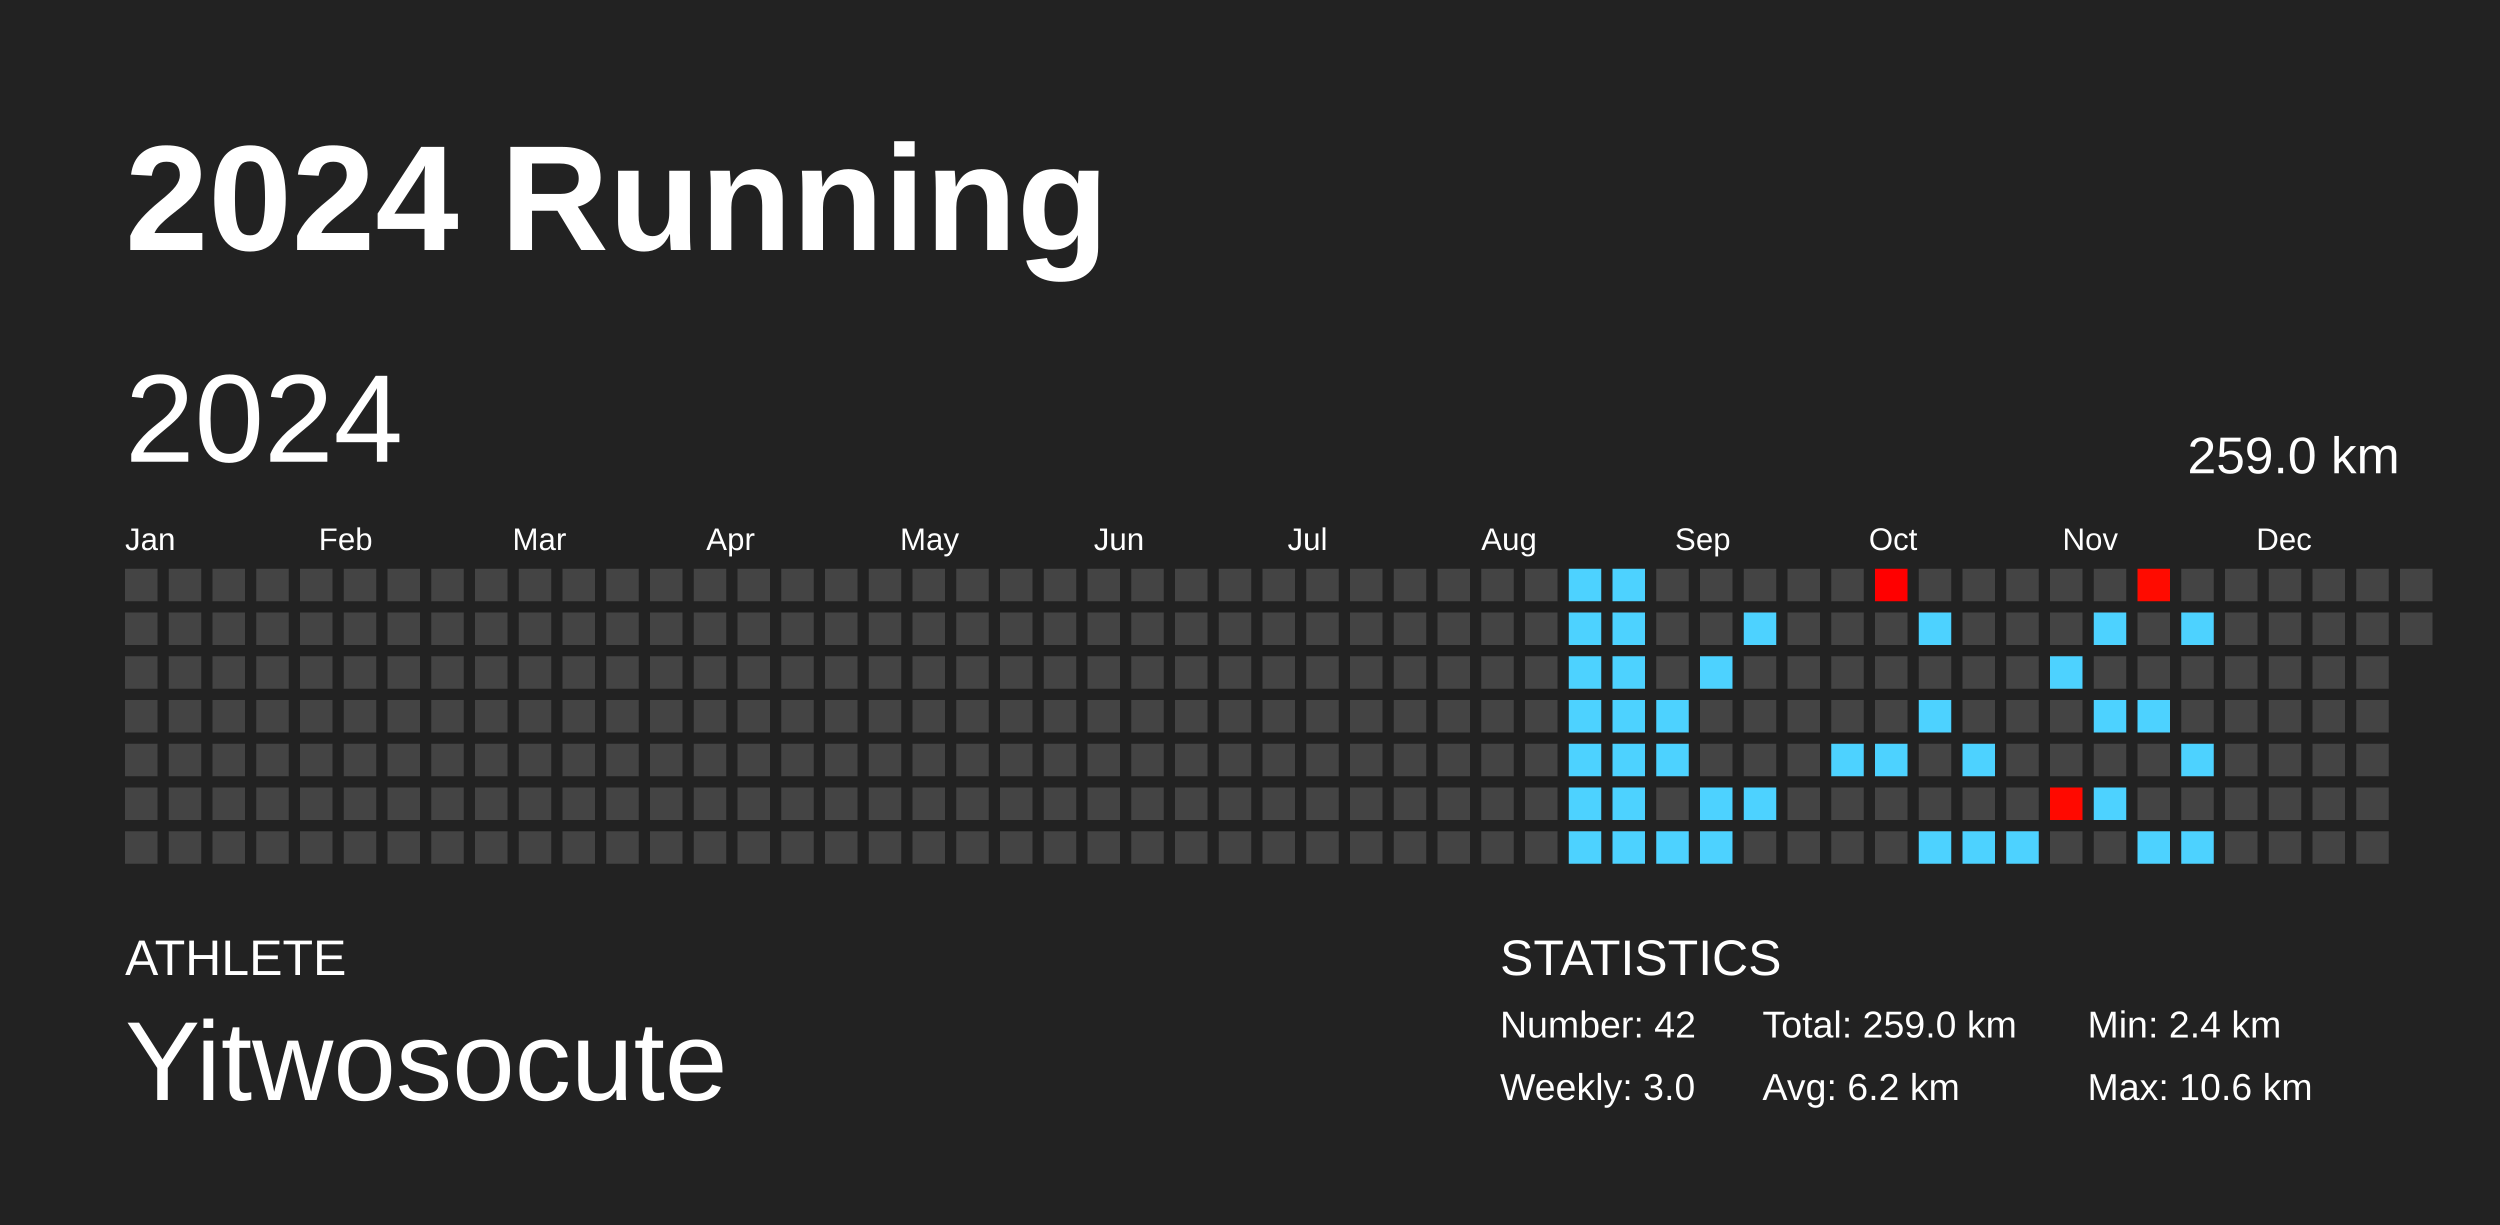
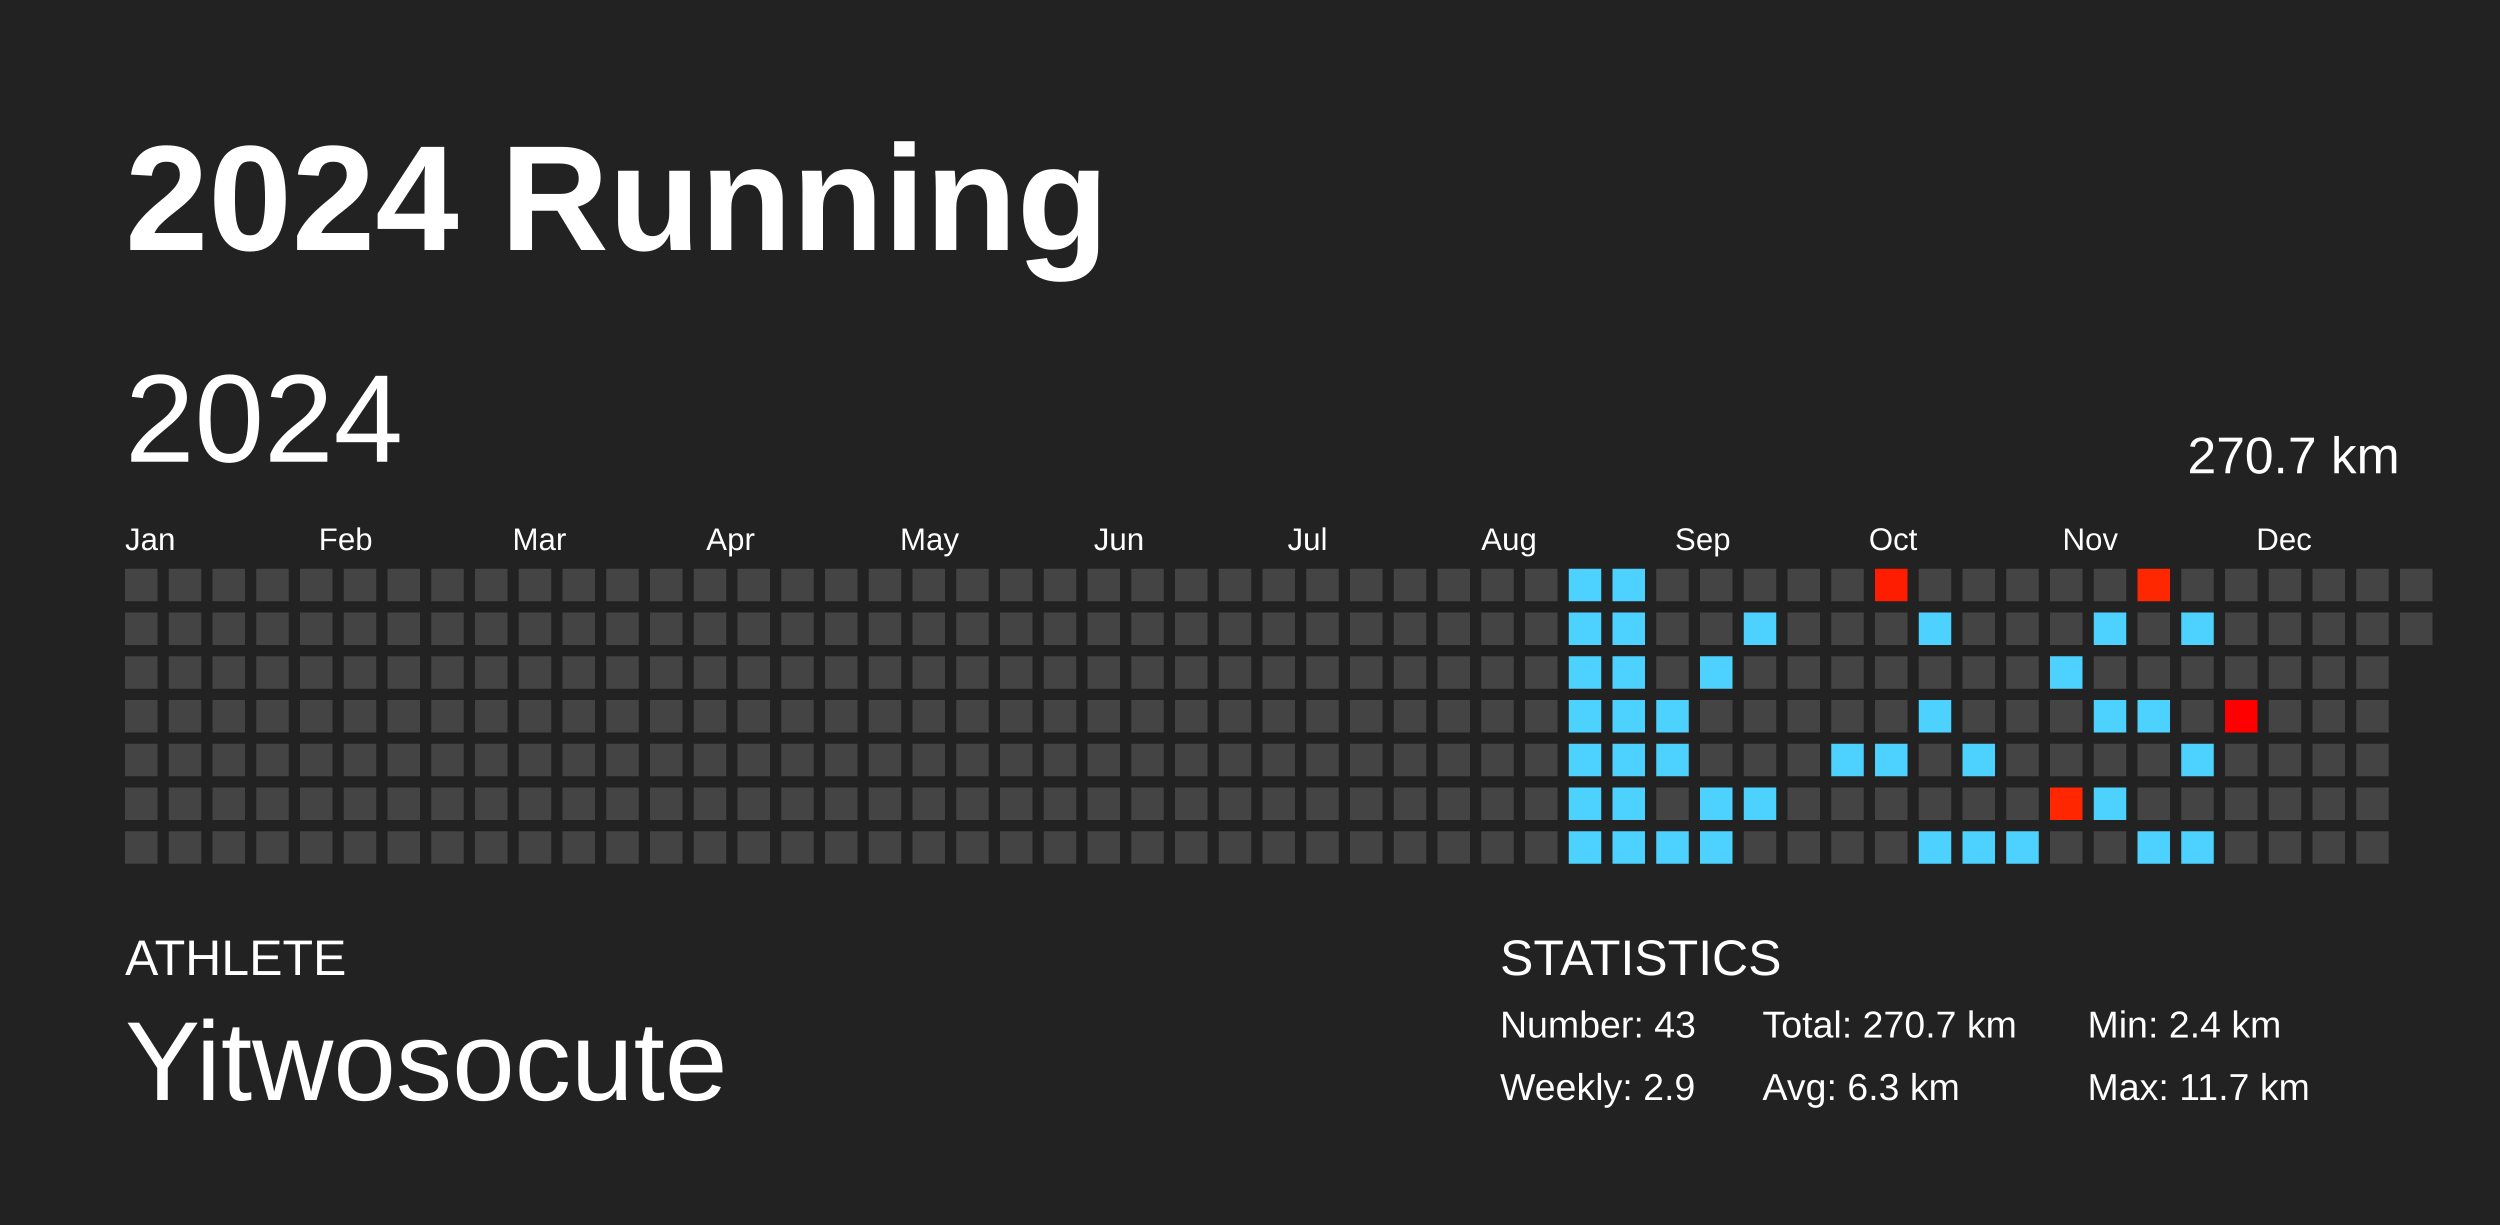
<svg xmlns="http://www.w3.org/2000/svg" baseProfile="full" height="98mm" version="1.1" viewBox="0,0,200,98" width="200mm">
  <defs />
  <rect fill="#222222" height="98" width="200" x="0" y="0" />
  <text fill="#FFFFFF" style="font-size:12px; font-family:Arial; font-weight:bold;" x="10" y="20">2024 Running</text>
  <text fill="#FFFFFF" style="font-size:4px; font-family:Arial" x="10" y="78">ATHLETE</text>
  <text fill="#FFFFFF" style="font-size:9px; font-family:Arial" x="10" y="88">Yitwosocute</text>
  <text fill="#FFFFFF" style="font-size:4px; font-family:Arial" x="120" y="78">STATISTICS</text>
-   <text fill="#FFFFFF" style="font-size:3px; font-family:Arial" x="120" y="83">Number: 42</text>
-   <text fill="#FFFFFF" style="font-size:3px; font-family:Arial" x="120" y="88">Weekly: 3.0</text>
-   <text fill="#FFFFFF" style="font-size:3px; font-family:Arial" x="141" y="83">Total: 259.0 km</text>
-   <text fill="#FFFFFF" style="font-size:3px; font-family:Arial" x="141" y="88">Avg: 6.2 km</text>
+   <text fill="#FFFFFF" style="font-size:3px; font-family:Arial" x="120" y="83">Number: 43</text>
+   <text fill="#FFFFFF" style="font-size:3px; font-family:Arial" x="120" y="88">Weekly: 2.9</text>
+   <text fill="#FFFFFF" style="font-size:3px; font-family:Arial" x="141" y="83">Total: 270.7 km</text>
+   <text fill="#FFFFFF" style="font-size:3px; font-family:Arial" x="141" y="88">Avg: 6.3 km</text>
  <text fill="#FFFFFF" style="font-size:3px; font-family:Arial" x="167" y="83">Min: 2.4 km</text>
-   <text fill="#FFFFFF" style="font-size:3px; font-family:Arial" x="167" y="88">Max: 10.6 km</text>
+   <text fill="#FFFFFF" style="font-size:3px; font-family:Arial" x="167" y="88">Max: 11.7 km</text>
  <text dominant-baseline="hanging" fill="#FFFFFF" style="font-size:10.0px; font-family:Arial;" x="10" y="30">2024</text>
-   <text dominant-baseline="hanging" fill="#FFFFFF" style="font-size:4.125px; font-family:Arial;" x="175" y="35">259.0 km</text>
+   <text dominant-baseline="hanging" fill="#FFFFFF" style="font-size:4.125px; font-family:Arial;" x="175" y="35">270.7 km</text>
  <text fill="#FFFFFF" style="font-size:2.5px; font-family:Arial" x="10.0" y="44">Jan</text>
  <text fill="#FFFFFF" style="font-size:2.5px; font-family:Arial" x="25.5" y="44">Feb</text>
  <text fill="#FFFFFF" style="font-size:2.5px; font-family:Arial" x="41.0" y="44">Mar</text>
  <text fill="#FFFFFF" style="font-size:2.5px; font-family:Arial" x="56.5" y="44">Apr</text>
  <text fill="#FFFFFF" style="font-size:2.5px; font-family:Arial" x="72.0" y="44">May</text>
  <text fill="#FFFFFF" style="font-size:2.5px; font-family:Arial" x="87.5" y="44">Jun</text>
  <text fill="#FFFFFF" style="font-size:2.5px; font-family:Arial" x="103.0" y="44">Jul</text>
  <text fill="#FFFFFF" style="font-size:2.5px; font-family:Arial" x="118.5" y="44">Aug</text>
  <text fill="#FFFFFF" style="font-size:2.5px; font-family:Arial" x="134.0" y="44">Sep</text>
  <text fill="#FFFFFF" style="font-size:2.5px; font-family:Arial" x="149.5" y="44">Oct</text>
  <text fill="#FFFFFF" style="font-size:2.5px; font-family:Arial" x="165.0" y="44">Nov</text>
  <text fill="#FFFFFF" style="font-size:2.5px; font-family:Arial" x="180.5" y="44">Dec</text>
  <rect fill="#444444" height="2.6" width="2.6" x="10.0" y="45.5" />
  <rect fill="#444444" height="2.6" width="2.6" x="10.0" y="49.0" />
  <rect fill="#444444" height="2.6" width="2.6" x="10.0" y="52.5" />
  <rect fill="#444444" height="2.6" width="2.6" x="10.0" y="56.0" />
  <rect fill="#444444" height="2.6" width="2.6" x="10.0" y="59.5" />
  <rect fill="#444444" height="2.6" width="2.6" x="10.0" y="63.0" />
  <rect fill="#444444" height="2.6" width="2.6" x="10.0" y="66.5" />
  <rect fill="#444444" height="2.6" width="2.6" x="13.5" y="45.5" />
  <rect fill="#444444" height="2.6" width="2.6" x="13.5" y="49.0" />
  <rect fill="#444444" height="2.6" width="2.6" x="13.5" y="52.5" />
  <rect fill="#444444" height="2.6" width="2.6" x="13.5" y="56.0" />
  <rect fill="#444444" height="2.6" width="2.6" x="13.5" y="59.5" />
  <rect fill="#444444" height="2.6" width="2.6" x="13.5" y="63.0" />
  <rect fill="#444444" height="2.6" width="2.6" x="13.5" y="66.5" />
  <rect fill="#444444" height="2.6" width="2.6" x="17.0" y="45.5" />
  <rect fill="#444444" height="2.6" width="2.6" x="17.0" y="49.0" />
  <rect fill="#444444" height="2.6" width="2.6" x="17.0" y="52.5" />
  <rect fill="#444444" height="2.6" width="2.6" x="17.0" y="56.0" />
  <rect fill="#444444" height="2.6" width="2.6" x="17.0" y="59.5" />
  <rect fill="#444444" height="2.6" width="2.6" x="17.0" y="63.0" />
  <rect fill="#444444" height="2.6" width="2.6" x="17.0" y="66.5" />
  <rect fill="#444444" height="2.6" width="2.6" x="20.5" y="45.5" />
  <rect fill="#444444" height="2.6" width="2.6" x="20.5" y="49.0" />
  <rect fill="#444444" height="2.6" width="2.6" x="20.5" y="52.5" />
  <rect fill="#444444" height="2.6" width="2.6" x="20.5" y="56.0" />
  <rect fill="#444444" height="2.6" width="2.6" x="20.5" y="59.5" />
  <rect fill="#444444" height="2.6" width="2.6" x="20.5" y="63.0" />
  <rect fill="#444444" height="2.6" width="2.6" x="20.5" y="66.5" />
  <rect fill="#444444" height="2.6" width="2.6" x="24.0" y="45.5" />
  <rect fill="#444444" height="2.6" width="2.6" x="24.0" y="49.0" />
  <rect fill="#444444" height="2.6" width="2.6" x="24.0" y="52.5" />
  <rect fill="#444444" height="2.6" width="2.6" x="24.0" y="56.0" />
  <rect fill="#444444" height="2.6" width="2.6" x="24.0" y="59.5" />
  <rect fill="#444444" height="2.6" width="2.6" x="24.0" y="63.0" />
  <rect fill="#444444" height="2.6" width="2.6" x="24.0" y="66.5" />
  <rect fill="#444444" height="2.6" width="2.6" x="27.5" y="45.5" />
  <rect fill="#444444" height="2.6" width="2.6" x="27.5" y="49.0" />
  <rect fill="#444444" height="2.6" width="2.6" x="27.5" y="52.5" />
  <rect fill="#444444" height="2.6" width="2.6" x="27.5" y="56.0" />
  <rect fill="#444444" height="2.6" width="2.6" x="27.5" y="59.5" />
  <rect fill="#444444" height="2.6" width="2.6" x="27.5" y="63.0" />
  <rect fill="#444444" height="2.6" width="2.6" x="27.5" y="66.5" />
  <rect fill="#444444" height="2.6" width="2.6" x="31.0" y="45.5" />
  <rect fill="#444444" height="2.6" width="2.6" x="31.0" y="49.0" />
  <rect fill="#444444" height="2.6" width="2.6" x="31.0" y="52.5" />
  <rect fill="#444444" height="2.6" width="2.6" x="31.0" y="56.0" />
  <rect fill="#444444" height="2.6" width="2.6" x="31.0" y="59.5" />
  <rect fill="#444444" height="2.6" width="2.6" x="31.0" y="63.0" />
  <rect fill="#444444" height="2.6" width="2.6" x="31.0" y="66.5" />
  <rect fill="#444444" height="2.6" width="2.6" x="34.5" y="45.5" />
  <rect fill="#444444" height="2.6" width="2.6" x="34.5" y="49.0" />
  <rect fill="#444444" height="2.6" width="2.6" x="34.5" y="52.5" />
  <rect fill="#444444" height="2.6" width="2.6" x="34.5" y="56.0" />
  <rect fill="#444444" height="2.6" width="2.6" x="34.5" y="59.5" />
  <rect fill="#444444" height="2.6" width="2.6" x="34.5" y="63.0" />
  <rect fill="#444444" height="2.6" width="2.6" x="34.5" y="66.5" />
  <rect fill="#444444" height="2.6" width="2.6" x="38.0" y="45.5" />
  <rect fill="#444444" height="2.6" width="2.6" x="38.0" y="49.0" />
  <rect fill="#444444" height="2.6" width="2.6" x="38.0" y="52.5" />
  <rect fill="#444444" height="2.6" width="2.6" x="38.0" y="56.0" />
  <rect fill="#444444" height="2.6" width="2.6" x="38.0" y="59.5" />
  <rect fill="#444444" height="2.6" width="2.6" x="38.0" y="63.0" />
  <rect fill="#444444" height="2.6" width="2.6" x="38.0" y="66.5" />
  <rect fill="#444444" height="2.6" width="2.6" x="41.5" y="45.5" />
  <rect fill="#444444" height="2.6" width="2.6" x="41.5" y="49.0" />
  <rect fill="#444444" height="2.6" width="2.6" x="41.5" y="52.5" />
  <rect fill="#444444" height="2.6" width="2.6" x="41.5" y="56.0" />
  <rect fill="#444444" height="2.6" width="2.6" x="41.5" y="59.5" />
  <rect fill="#444444" height="2.6" width="2.6" x="41.5" y="63.0" />
  <rect fill="#444444" height="2.6" width="2.6" x="41.5" y="66.5" />
  <rect fill="#444444" height="2.6" width="2.6" x="45.0" y="45.5" />
  <rect fill="#444444" height="2.6" width="2.6" x="45.0" y="49.0" />
  <rect fill="#444444" height="2.6" width="2.6" x="45.0" y="52.5" />
  <rect fill="#444444" height="2.6" width="2.6" x="45.0" y="56.0" />
  <rect fill="#444444" height="2.6" width="2.6" x="45.0" y="59.5" />
  <rect fill="#444444" height="2.6" width="2.6" x="45.0" y="63.0" />
  <rect fill="#444444" height="2.6" width="2.6" x="45.0" y="66.5" />
  <rect fill="#444444" height="2.6" width="2.6" x="48.5" y="45.5" />
  <rect fill="#444444" height="2.6" width="2.6" x="48.5" y="49.0" />
  <rect fill="#444444" height="2.6" width="2.6" x="48.5" y="52.5" />
  <rect fill="#444444" height="2.6" width="2.6" x="48.5" y="56.0" />
  <rect fill="#444444" height="2.6" width="2.6" x="48.5" y="59.5" />
  <rect fill="#444444" height="2.6" width="2.6" x="48.5" y="63.0" />
  <rect fill="#444444" height="2.6" width="2.6" x="48.5" y="66.5" />
  <rect fill="#444444" height="2.6" width="2.6" x="52.0" y="45.5" />
  <rect fill="#444444" height="2.6" width="2.6" x="52.0" y="49.0" />
  <rect fill="#444444" height="2.6" width="2.6" x="52.0" y="52.5" />
  <rect fill="#444444" height="2.6" width="2.6" x="52.0" y="56.0" />
  <rect fill="#444444" height="2.6" width="2.6" x="52.0" y="59.5" />
  <rect fill="#444444" height="2.6" width="2.6" x="52.0" y="63.0" />
  <rect fill="#444444" height="2.6" width="2.6" x="52.0" y="66.5" />
  <rect fill="#444444" height="2.6" width="2.6" x="55.5" y="45.5" />
  <rect fill="#444444" height="2.6" width="2.6" x="55.5" y="49.0" />
  <rect fill="#444444" height="2.6" width="2.6" x="55.5" y="52.5" />
  <rect fill="#444444" height="2.6" width="2.6" x="55.5" y="56.0" />
  <rect fill="#444444" height="2.6" width="2.6" x="55.5" y="59.5" />
  <rect fill="#444444" height="2.6" width="2.6" x="55.5" y="63.0" />
  <rect fill="#444444" height="2.6" width="2.6" x="55.5" y="66.5" />
  <rect fill="#444444" height="2.6" width="2.6" x="59.0" y="45.5" />
  <rect fill="#444444" height="2.6" width="2.6" x="59.0" y="49.0" />
  <rect fill="#444444" height="2.6" width="2.6" x="59.0" y="52.5" />
  <rect fill="#444444" height="2.6" width="2.6" x="59.0" y="56.0" />
  <rect fill="#444444" height="2.6" width="2.6" x="59.0" y="59.5" />
  <rect fill="#444444" height="2.6" width="2.6" x="59.0" y="63.0" />
  <rect fill="#444444" height="2.6" width="2.6" x="59.0" y="66.5" />
  <rect fill="#444444" height="2.6" width="2.6" x="62.5" y="45.5" />
  <rect fill="#444444" height="2.6" width="2.6" x="62.5" y="49.0" />
  <rect fill="#444444" height="2.6" width="2.6" x="62.5" y="52.5" />
  <rect fill="#444444" height="2.6" width="2.6" x="62.5" y="56.0" />
  <rect fill="#444444" height="2.6" width="2.6" x="62.5" y="59.5" />
  <rect fill="#444444" height="2.6" width="2.6" x="62.5" y="63.0" />
  <rect fill="#444444" height="2.6" width="2.6" x="62.5" y="66.5" />
  <rect fill="#444444" height="2.6" width="2.6" x="66.0" y="45.5" />
  <rect fill="#444444" height="2.6" width="2.6" x="66.0" y="49.0" />
  <rect fill="#444444" height="2.6" width="2.6" x="66.0" y="52.5" />
  <rect fill="#444444" height="2.6" width="2.6" x="66.0" y="56.0" />
  <rect fill="#444444" height="2.6" width="2.6" x="66.0" y="59.5" />
  <rect fill="#444444" height="2.6" width="2.6" x="66.0" y="63.0" />
  <rect fill="#444444" height="2.6" width="2.6" x="66.0" y="66.5" />
  <rect fill="#444444" height="2.6" width="2.6" x="69.5" y="45.5" />
  <rect fill="#444444" height="2.6" width="2.6" x="69.5" y="49.0" />
  <rect fill="#444444" height="2.6" width="2.6" x="69.5" y="52.5" />
  <rect fill="#444444" height="2.6" width="2.6" x="69.5" y="56.0" />
  <rect fill="#444444" height="2.6" width="2.6" x="69.5" y="59.5" />
  <rect fill="#444444" height="2.6" width="2.6" x="69.5" y="63.0" />
  <rect fill="#444444" height="2.6" width="2.6" x="69.5" y="66.5" />
  <rect fill="#444444" height="2.6" width="2.6" x="73.0" y="45.5" />
  <rect fill="#444444" height="2.6" width="2.6" x="73.0" y="49.0" />
  <rect fill="#444444" height="2.6" width="2.6" x="73.0" y="52.5" />
  <rect fill="#444444" height="2.6" width="2.6" x="73.0" y="56.0" />
  <rect fill="#444444" height="2.6" width="2.6" x="73.0" y="59.5" />
  <rect fill="#444444" height="2.6" width="2.6" x="73.0" y="63.0" />
  <rect fill="#444444" height="2.6" width="2.6" x="73.0" y="66.5" />
  <rect fill="#444444" height="2.6" width="2.6" x="76.5" y="45.5" />
  <rect fill="#444444" height="2.6" width="2.6" x="76.5" y="49.0" />
  <rect fill="#444444" height="2.6" width="2.6" x="76.5" y="52.5" />
  <rect fill="#444444" height="2.6" width="2.6" x="76.5" y="56.0" />
  <rect fill="#444444" height="2.6" width="2.6" x="76.5" y="59.5" />
  <rect fill="#444444" height="2.6" width="2.6" x="76.5" y="63.0" />
  <rect fill="#444444" height="2.6" width="2.6" x="76.5" y="66.5" />
  <rect fill="#444444" height="2.6" width="2.6" x="80.0" y="45.5" />
  <rect fill="#444444" height="2.6" width="2.6" x="80.0" y="49.0" />
  <rect fill="#444444" height="2.6" width="2.6" x="80.0" y="52.5" />
  <rect fill="#444444" height="2.6" width="2.6" x="80.0" y="56.0" />
  <rect fill="#444444" height="2.6" width="2.6" x="80.0" y="59.5" />
  <rect fill="#444444" height="2.6" width="2.6" x="80.0" y="63.0" />
  <rect fill="#444444" height="2.6" width="2.6" x="80.0" y="66.5" />
  <rect fill="#444444" height="2.6" width="2.6" x="83.5" y="45.5" />
  <rect fill="#444444" height="2.6" width="2.6" x="83.5" y="49.0" />
  <rect fill="#444444" height="2.6" width="2.6" x="83.5" y="52.5" />
  <rect fill="#444444" height="2.6" width="2.6" x="83.5" y="56.0" />
  <rect fill="#444444" height="2.6" width="2.6" x="83.5" y="59.5" />
  <rect fill="#444444" height="2.6" width="2.6" x="83.5" y="63.0" />
  <rect fill="#444444" height="2.6" width="2.6" x="83.5" y="66.5" />
  <rect fill="#444444" height="2.6" width="2.6" x="87.0" y="45.5" />
  <rect fill="#444444" height="2.6" width="2.6" x="87.0" y="49.0" />
  <rect fill="#444444" height="2.6" width="2.6" x="87.0" y="52.5" />
  <rect fill="#444444" height="2.6" width="2.6" x="87.0" y="56.0" />
  <rect fill="#444444" height="2.6" width="2.6" x="87.0" y="59.5" />
  <rect fill="#444444" height="2.6" width="2.6" x="87.0" y="63.0" />
  <rect fill="#444444" height="2.6" width="2.6" x="87.0" y="66.5" />
  <rect fill="#444444" height="2.6" width="2.6" x="90.5" y="45.5" />
  <rect fill="#444444" height="2.6" width="2.6" x="90.5" y="49.0" />
  <rect fill="#444444" height="2.6" width="2.6" x="90.5" y="52.5" />
  <rect fill="#444444" height="2.6" width="2.6" x="90.5" y="56.0" />
  <rect fill="#444444" height="2.6" width="2.6" x="90.5" y="59.5" />
  <rect fill="#444444" height="2.6" width="2.6" x="90.5" y="63.0" />
  <rect fill="#444444" height="2.6" width="2.6" x="90.5" y="66.5" />
  <rect fill="#444444" height="2.6" width="2.6" x="94.0" y="45.5" />
  <rect fill="#444444" height="2.6" width="2.6" x="94.0" y="49.0" />
  <rect fill="#444444" height="2.6" width="2.6" x="94.0" y="52.5" />
  <rect fill="#444444" height="2.6" width="2.6" x="94.0" y="56.0" />
  <rect fill="#444444" height="2.6" width="2.6" x="94.0" y="59.5" />
  <rect fill="#444444" height="2.6" width="2.6" x="94.0" y="63.0" />
  <rect fill="#444444" height="2.6" width="2.6" x="94.0" y="66.5" />
  <rect fill="#444444" height="2.6" width="2.6" x="97.5" y="45.5" />
  <rect fill="#444444" height="2.6" width="2.6" x="97.5" y="49.0" />
  <rect fill="#444444" height="2.6" width="2.6" x="97.5" y="52.5" />
  <rect fill="#444444" height="2.6" width="2.6" x="97.5" y="56.0" />
  <rect fill="#444444" height="2.6" width="2.6" x="97.5" y="59.5" />
  <rect fill="#444444" height="2.6" width="2.6" x="97.5" y="63.0" />
  <rect fill="#444444" height="2.6" width="2.6" x="97.5" y="66.5" />
  <rect fill="#444444" height="2.6" width="2.6" x="101.0" y="45.5" />
  <rect fill="#444444" height="2.6" width="2.6" x="101.0" y="49.0" />
  <rect fill="#444444" height="2.6" width="2.6" x="101.0" y="52.5" />
  <rect fill="#444444" height="2.6" width="2.6" x="101.0" y="56.0" />
  <rect fill="#444444" height="2.6" width="2.6" x="101.0" y="59.5" />
  <rect fill="#444444" height="2.6" width="2.6" x="101.0" y="63.0" />
  <rect fill="#444444" height="2.6" width="2.6" x="101.0" y="66.5" />
  <rect fill="#444444" height="2.6" width="2.6" x="104.5" y="45.5" />
  <rect fill="#444444" height="2.6" width="2.6" x="104.5" y="49.0" />
  <rect fill="#444444" height="2.6" width="2.6" x="104.5" y="52.5" />
  <rect fill="#444444" height="2.6" width="2.6" x="104.5" y="56.0" />
  <rect fill="#444444" height="2.6" width="2.6" x="104.5" y="59.5" />
  <rect fill="#444444" height="2.6" width="2.6" x="104.5" y="63.0" />
  <rect fill="#444444" height="2.6" width="2.6" x="104.5" y="66.5" />
  <rect fill="#444444" height="2.6" width="2.6" x="108.0" y="45.5" />
  <rect fill="#444444" height="2.6" width="2.6" x="108.0" y="49.0" />
  <rect fill="#444444" height="2.6" width="2.6" x="108.0" y="52.5" />
  <rect fill="#444444" height="2.6" width="2.6" x="108.0" y="56.0" />
  <rect fill="#444444" height="2.6" width="2.6" x="108.0" y="59.5" />
  <rect fill="#444444" height="2.6" width="2.6" x="108.0" y="63.0" />
  <rect fill="#444444" height="2.6" width="2.6" x="108.0" y="66.5" />
  <rect fill="#444444" height="2.6" width="2.6" x="111.5" y="45.5" />
  <rect fill="#444444" height="2.6" width="2.6" x="111.5" y="49.0" />
  <rect fill="#444444" height="2.6" width="2.6" x="111.5" y="52.5" />
  <rect fill="#444444" height="2.6" width="2.6" x="111.5" y="56.0" />
  <rect fill="#444444" height="2.6" width="2.6" x="111.5" y="59.5" />
  <rect fill="#444444" height="2.6" width="2.6" x="111.5" y="63.0" />
  <rect fill="#444444" height="2.6" width="2.6" x="111.5" y="66.5" />
  <rect fill="#444444" height="2.6" width="2.6" x="115.0" y="45.5" />
  <rect fill="#444444" height="2.6" width="2.6" x="115.0" y="49.0" />
  <rect fill="#444444" height="2.6" width="2.6" x="115.0" y="52.5" />
  <rect fill="#444444" height="2.6" width="2.6" x="115.0" y="56.0" />
  <rect fill="#444444" height="2.6" width="2.6" x="115.0" y="59.5" />
  <rect fill="#444444" height="2.6" width="2.6" x="115.0" y="63.0" />
  <rect fill="#444444" height="2.6" width="2.6" x="115.0" y="66.5" />
  <rect fill="#444444" height="2.6" width="2.6" x="118.5" y="45.5" />
  <rect fill="#444444" height="2.6" width="2.6" x="118.5" y="49.0" />
  <rect fill="#444444" height="2.6" width="2.6" x="118.5" y="52.5" />
  <rect fill="#444444" height="2.6" width="2.6" x="118.5" y="56.0" />
  <rect fill="#444444" height="2.6" width="2.6" x="118.5" y="59.5" />
  <rect fill="#444444" height="2.6" width="2.6" x="118.5" y="63.0" />
  <rect fill="#444444" height="2.6" width="2.6" x="118.5" y="66.5" />
  <rect fill="#444444" height="2.6" width="2.6" x="122.0" y="45.5" />
  <rect fill="#444444" height="2.6" width="2.6" x="122.0" y="49.0" />
  <rect fill="#444444" height="2.6" width="2.6" x="122.0" y="52.5" />
  <rect fill="#444444" height="2.6" width="2.6" x="122.0" y="56.0" />
  <rect fill="#444444" height="2.6" width="2.6" x="122.0" y="59.5" />
  <rect fill="#444444" height="2.6" width="2.6" x="122.0" y="63.0" />
  <rect fill="#444444" height="2.6" width="2.6" x="122.0" y="66.5" />
  <rect fill="#4dd2ff" height="2.6" width="2.6" x="125.5" y="45.5" />
  <rect fill="#4dd2ff" height="2.6" width="2.6" x="125.5" y="49.0" />
  <rect fill="#4dd2ff" height="2.6" width="2.6" x="125.5" y="52.5" />
  <rect fill="#4dd2ff" height="2.6" width="2.6" x="125.5" y="56.0" />
  <rect fill="#4dd2ff" height="2.6" width="2.6" x="125.5" y="59.5" />
  <rect fill="#4dd2ff" height="2.6" width="2.6" x="125.5" y="63.0" />
  <rect fill="#4dd2ff" height="2.6" width="2.6" x="125.5" y="66.5" />
  <rect fill="#4dd2ff" height="2.6" width="2.6" x="129.0" y="45.5" />
  <rect fill="#4dd2ff" height="2.6" width="2.6" x="129.0" y="49.0" />
  <rect fill="#4dd2ff" height="2.6" width="2.6" x="129.0" y="52.5" />
  <rect fill="#4dd2ff" height="2.6" width="2.6" x="129.0" y="56.0" />
  <rect fill="#4dd2ff" height="2.6" width="2.6" x="129.0" y="59.5" />
  <rect fill="#4dd2ff" height="2.6" width="2.6" x="129.0" y="63.0" />
  <rect fill="#4dd2ff" height="2.6" width="2.6" x="129.0" y="66.5" />
  <rect fill="#444444" height="2.6" width="2.6" x="132.5" y="45.5" />
  <rect fill="#444444" height="2.6" width="2.6" x="132.5" y="49.0" />
  <rect fill="#444444" height="2.6" width="2.6" x="132.5" y="52.5" />
  <rect fill="#4dd2ff" height="2.6" width="2.6" x="132.5" y="56.0" />
  <rect fill="#4dd2ff" height="2.6" width="2.6" x="132.5" y="59.5" />
  <rect fill="#444444" height="2.6" width="2.6" x="132.5" y="63.0" />
  <rect fill="#4dd2ff" height="2.6" width="2.6" x="132.5" y="66.5" />
  <rect fill="#444444" height="2.6" width="2.6" x="136.0" y="45.5" />
  <rect fill="#444444" height="2.6" width="2.6" x="136.0" y="49.0" />
  <rect fill="#4dd2ff" height="2.6" width="2.6" x="136.0" y="52.5" />
  <rect fill="#444444" height="2.6" width="2.6" x="136.0" y="56.0" />
  <rect fill="#444444" height="2.6" width="2.6" x="136.0" y="59.5" />
  <rect fill="#4dd2ff" height="2.6" width="2.6" x="136.0" y="63.0" />
  <rect fill="#4dd2ff" height="2.6" width="2.6" x="136.0" y="66.5" />
  <rect fill="#444444" height="2.6" width="2.6" x="139.5" y="45.5" />
  <rect fill="#4dd2ff" height="2.6" width="2.6" x="139.5" y="49.0" />
  <rect fill="#444444" height="2.6" width="2.6" x="139.5" y="52.5" />
  <rect fill="#444444" height="2.6" width="2.6" x="139.5" y="56.0" />
  <rect fill="#444444" height="2.6" width="2.6" x="139.5" y="59.5" />
  <rect fill="#4dd2ff" height="2.6" width="2.6" x="139.5" y="63.0" />
  <rect fill="#444444" height="2.6" width="2.6" x="139.5" y="66.5" />
  <rect fill="#444444" height="2.6" width="2.6" x="143.0" y="45.5" />
  <rect fill="#444444" height="2.6" width="2.6" x="143.0" y="49.0" />
  <rect fill="#444444" height="2.6" width="2.6" x="143.0" y="52.5" />
  <rect fill="#444444" height="2.6" width="2.6" x="143.0" y="56.0" />
  <rect fill="#444444" height="2.6" width="2.6" x="143.0" y="59.5" />
  <rect fill="#444444" height="2.6" width="2.6" x="143.0" y="63.0" />
  <rect fill="#444444" height="2.6" width="2.6" x="143.0" y="66.5" />
  <rect fill="#444444" height="2.6" width="2.6" x="146.5" y="45.5" />
  <rect fill="#444444" height="2.6" width="2.6" x="146.5" y="49.0" />
  <rect fill="#444444" height="2.6" width="2.6" x="146.5" y="52.5" />
  <rect fill="#444444" height="2.6" width="2.6" x="146.5" y="56.0" />
  <rect fill="#4dd2ff" height="2.6" width="2.6" x="146.5" y="59.5" />
  <rect fill="#444444" height="2.6" width="2.6" x="146.5" y="63.0" />
  <rect fill="#444444" height="2.6" width="2.6" x="146.5" y="66.5" />
-   <rect fill="#ff0000" height="2.6" width="2.6" x="150.0" y="45.5" />
+   <rect fill="#ff1d00" height="2.6" width="2.6" x="150.0" y="45.5" />
  <rect fill="#444444" height="2.6" width="2.6" x="150.0" y="49.0" />
  <rect fill="#444444" height="2.6" width="2.6" x="150.0" y="52.5" />
  <rect fill="#444444" height="2.6" width="2.6" x="150.0" y="56.0" />
  <rect fill="#4dd2ff" height="2.6" width="2.6" x="150.0" y="59.5" />
  <rect fill="#444444" height="2.6" width="2.6" x="150.0" y="63.0" />
  <rect fill="#444444" height="2.6" width="2.6" x="150.0" y="66.5" />
  <rect fill="#444444" height="2.6" width="2.6" x="153.5" y="45.5" />
  <rect fill="#4dd2ff" height="2.6" width="2.6" x="153.5" y="49.0" />
  <rect fill="#444444" height="2.6" width="2.6" x="153.5" y="52.5" />
  <rect fill="#4dd2ff" height="2.6" width="2.6" x="153.5" y="56.0" />
  <rect fill="#444444" height="2.6" width="2.6" x="153.5" y="59.5" />
  <rect fill="#444444" height="2.6" width="2.6" x="153.5" y="63.0" />
  <rect fill="#4dd2ff" height="2.6" width="2.6" x="153.5" y="66.5" />
  <rect fill="#444444" height="2.6" width="2.6" x="157.0" y="45.5" />
  <rect fill="#444444" height="2.6" width="2.6" x="157.0" y="49.0" />
  <rect fill="#444444" height="2.6" width="2.6" x="157.0" y="52.5" />
  <rect fill="#444444" height="2.6" width="2.6" x="157.0" y="56.0" />
  <rect fill="#4dd2ff" height="2.6" width="2.6" x="157.0" y="59.5" />
  <rect fill="#444444" height="2.6" width="2.6" x="157.0" y="63.0" />
  <rect fill="#4dd2ff" height="2.6" width="2.6" x="157.0" y="66.5" />
  <rect fill="#444444" height="2.6" width="2.6" x="160.5" y="45.5" />
  <rect fill="#444444" height="2.6" width="2.6" x="160.5" y="49.0" />
  <rect fill="#444444" height="2.6" width="2.6" x="160.5" y="52.5" />
  <rect fill="#444444" height="2.6" width="2.6" x="160.5" y="56.0" />
  <rect fill="#444444" height="2.6" width="2.6" x="160.5" y="59.5" />
  <rect fill="#444444" height="2.6" width="2.6" x="160.5" y="63.0" />
  <rect fill="#4dd2ff" height="2.6" width="2.6" x="160.5" y="66.5" />
  <rect fill="#444444" height="2.6" width="2.6" x="164.0" y="45.5" />
  <rect fill="#444444" height="2.6" width="2.6" x="164.0" y="49.0" />
  <rect fill="#4dd2ff" height="2.6" width="2.6" x="164.0" y="52.5" />
  <rect fill="#444444" height="2.6" width="2.6" x="164.0" y="56.0" />
  <rect fill="#444444" height="2.6" width="2.6" x="164.0" y="59.5" />
-   <rect fill="#ff0900" height="2.6" width="2.6" x="164.0" y="63.0" />
+   <rect fill="#ff2600" height="2.6" width="2.6" x="164.0" y="63.0" />
  <rect fill="#444444" height="2.6" width="2.6" x="164.0" y="66.5" />
  <rect fill="#444444" height="2.6" width="2.6" x="167.5" y="45.5" />
  <rect fill="#4dd2ff" height="2.6" width="2.6" x="167.5" y="49.0" />
  <rect fill="#444444" height="2.6" width="2.6" x="167.5" y="52.5" />
  <rect fill="#4dd2ff" height="2.6" width="2.6" x="167.5" y="56.0" />
  <rect fill="#444444" height="2.6" width="2.6" x="167.5" y="59.5" />
  <rect fill="#4dd2ff" height="2.6" width="2.6" x="167.5" y="63.0" />
  <rect fill="#444444" height="2.6" width="2.6" x="167.5" y="66.5" />
-   <rect fill="#ff0b00" height="2.6" width="2.6" x="171.0" y="45.5" />
+   <rect fill="#ff2700" height="2.6" width="2.6" x="171.0" y="45.5" />
  <rect fill="#444444" height="2.6" width="2.6" x="171.0" y="49.0" />
  <rect fill="#444444" height="2.6" width="2.6" x="171.0" y="52.5" />
  <rect fill="#4dd2ff" height="2.6" width="2.6" x="171.0" y="56.0" />
  <rect fill="#444444" height="2.6" width="2.6" x="171.0" y="59.5" />
  <rect fill="#444444" height="2.6" width="2.6" x="171.0" y="63.0" />
  <rect fill="#4dd2ff" height="2.6" width="2.6" x="171.0" y="66.5" />
  <rect fill="#444444" height="2.6" width="2.6" x="174.5" y="45.5" />
  <rect fill="#4dd2ff" height="2.6" width="2.6" x="174.5" y="49.0" />
  <rect fill="#444444" height="2.6" width="2.6" x="174.5" y="52.5" />
  <rect fill="#444444" height="2.6" width="2.6" x="174.5" y="56.0" />
  <rect fill="#4dd2ff" height="2.6" width="2.6" x="174.5" y="59.5" />
  <rect fill="#444444" height="2.6" width="2.6" x="174.5" y="63.0" />
  <rect fill="#4dd2ff" height="2.6" width="2.6" x="174.5" y="66.5" />
  <rect fill="#444444" height="2.6" width="2.6" x="178.0" y="45.5" />
  <rect fill="#444444" height="2.6" width="2.6" x="178.0" y="49.0" />
  <rect fill="#444444" height="2.6" width="2.6" x="178.0" y="52.5" />
-   <rect fill="#444444" height="2.6" width="2.6" x="178.0" y="56.0" />
+   <rect fill="#ff0000" height="2.6" width="2.6" x="178.0" y="56.0" />
  <rect fill="#444444" height="2.6" width="2.6" x="178.0" y="59.5" />
  <rect fill="#444444" height="2.6" width="2.6" x="178.0" y="63.0" />
  <rect fill="#444444" height="2.6" width="2.6" x="178.0" y="66.5" />
  <rect fill="#444444" height="2.6" width="2.6" x="181.5" y="45.5" />
  <rect fill="#444444" height="2.6" width="2.6" x="181.5" y="49.0" />
  <rect fill="#444444" height="2.6" width="2.6" x="181.5" y="52.5" />
  <rect fill="#444444" height="2.6" width="2.6" x="181.5" y="56.0" />
  <rect fill="#444444" height="2.6" width="2.6" x="181.5" y="59.5" />
  <rect fill="#444444" height="2.6" width="2.6" x="181.5" y="63.0" />
  <rect fill="#444444" height="2.6" width="2.6" x="181.5" y="66.5" />
  <rect fill="#444444" height="2.6" width="2.6" x="185.0" y="45.5" />
  <rect fill="#444444" height="2.6" width="2.6" x="185.0" y="49.0" />
  <rect fill="#444444" height="2.6" width="2.6" x="185.0" y="52.5" />
  <rect fill="#444444" height="2.6" width="2.6" x="185.0" y="56.0" />
  <rect fill="#444444" height="2.6" width="2.6" x="185.0" y="59.5" />
  <rect fill="#444444" height="2.6" width="2.6" x="185.0" y="63.0" />
  <rect fill="#444444" height="2.6" width="2.6" x="185.0" y="66.5" />
  <rect fill="#444444" height="2.6" width="2.6" x="188.5" y="45.5" />
  <rect fill="#444444" height="2.6" width="2.6" x="188.5" y="49.0" />
  <rect fill="#444444" height="2.6" width="2.6" x="188.5" y="52.5" />
  <rect fill="#444444" height="2.6" width="2.6" x="188.5" y="56.0" />
  <rect fill="#444444" height="2.6" width="2.6" x="188.5" y="59.5" />
  <rect fill="#444444" height="2.6" width="2.6" x="188.5" y="63.0" />
  <rect fill="#444444" height="2.6" width="2.6" x="188.5" y="66.5" />
  <rect fill="#444444" height="2.6" width="2.6" x="192.0" y="45.5" />
  <rect fill="#444444" height="2.6" width="2.6" x="192.0" y="49.0" />
</svg>
